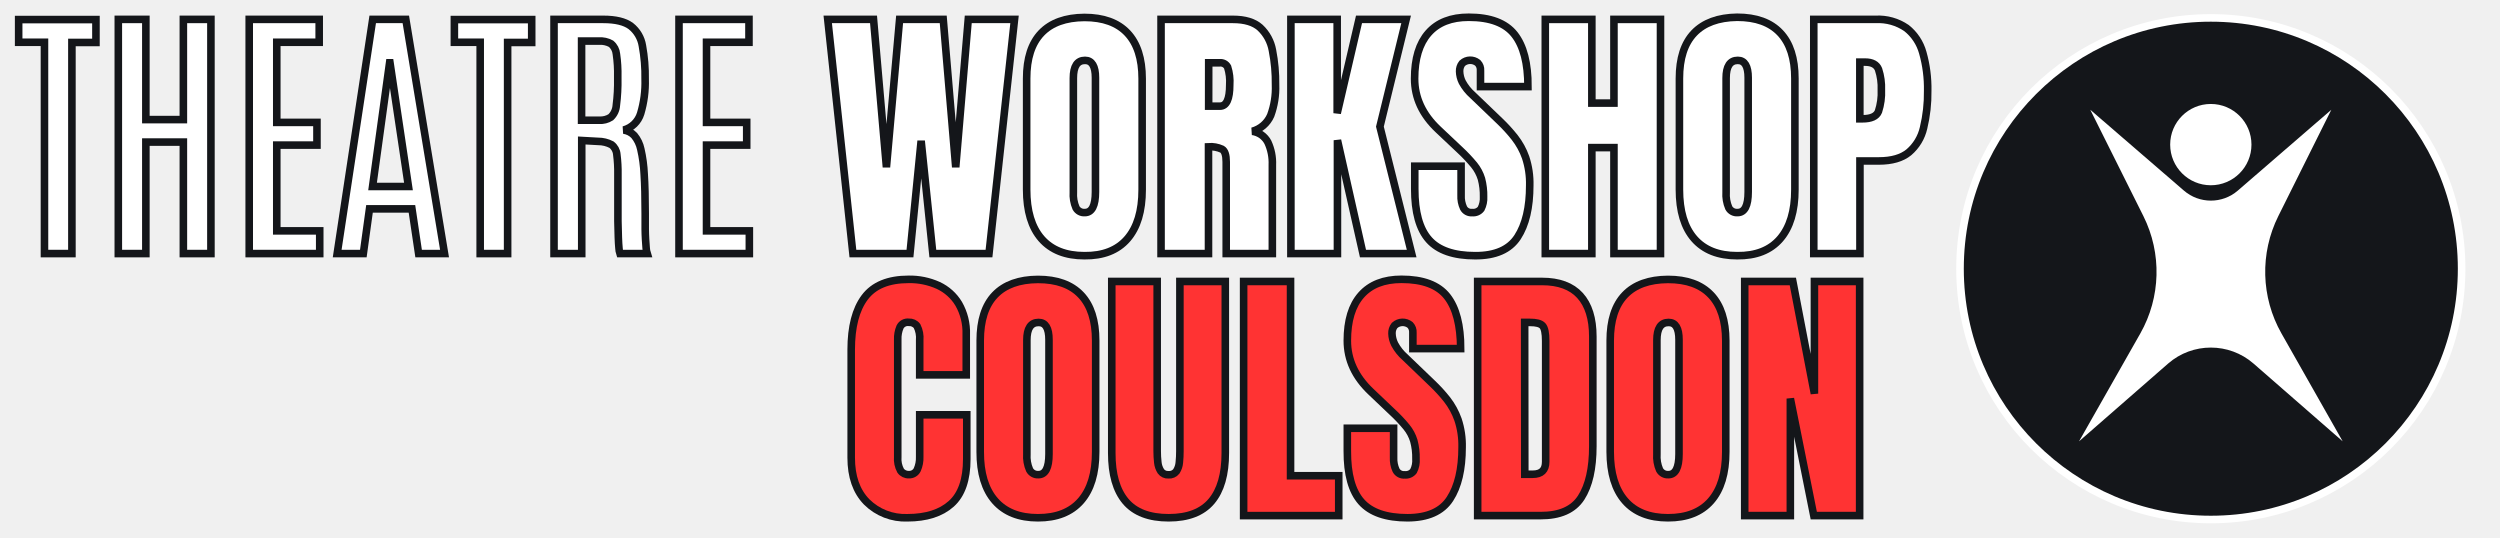
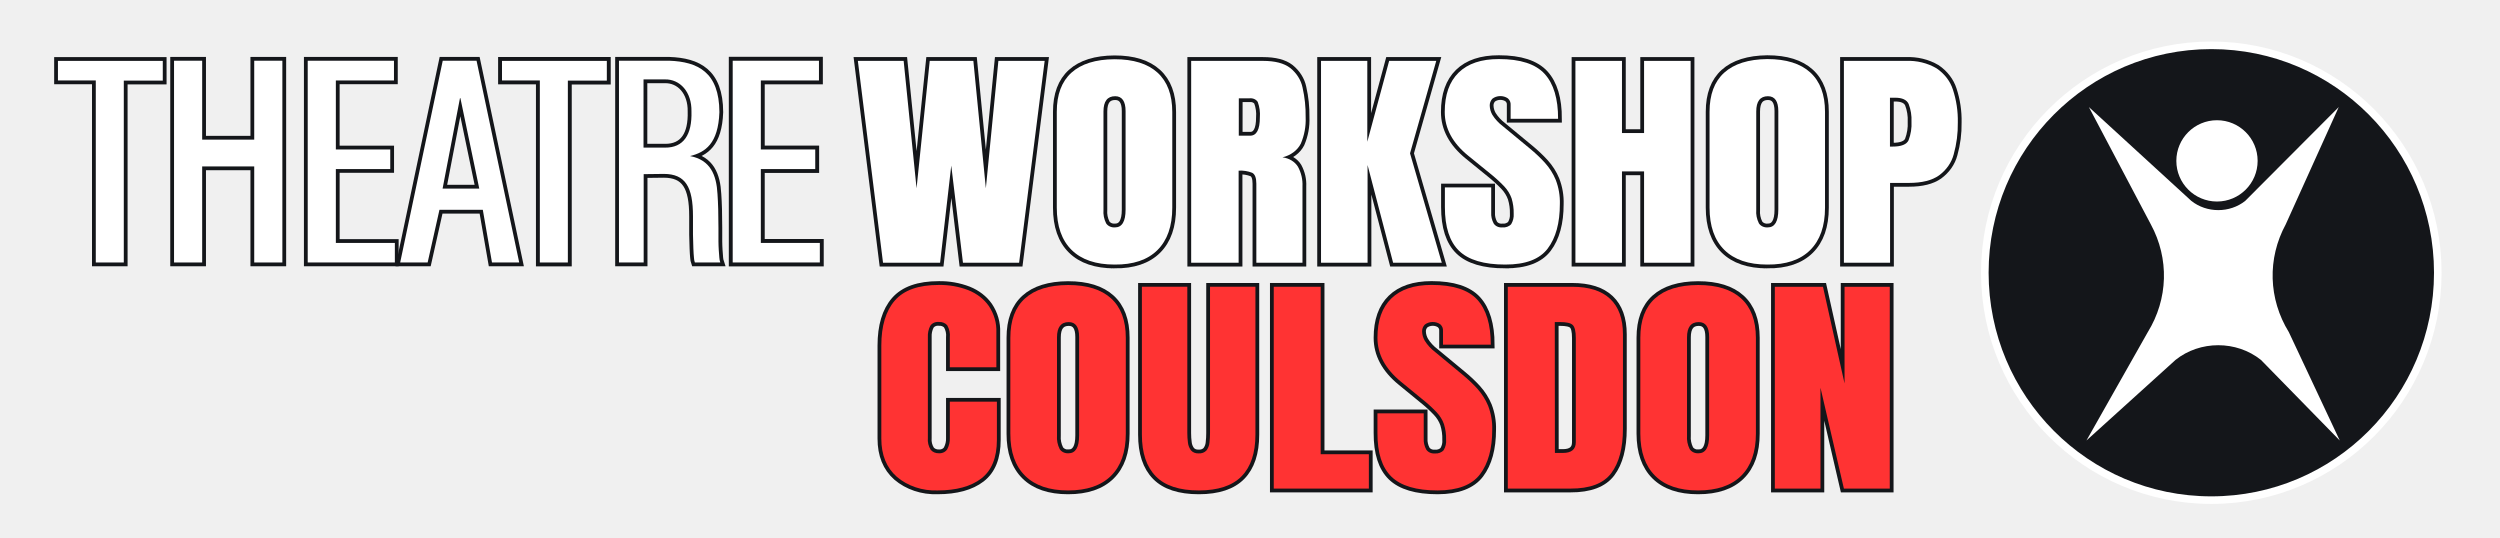
<svg xmlns="http://www.w3.org/2000/svg" version="1.1" viewBox="0 0 660.57 142">
  <defs>
-     <style>
-     .background, .circle {
+     <style>.background, .circle {
      fill: #14161A;
    }
    .foreground {
      fill: #FFF;
    }
    .brand {
      fill: #FF3333;
    }
    .text {
      stroke-width:2;
      stroke: #14161A;
+       paint-order:markers stroke fill
    }
    .circle {
      stroke: #FFF;
      stroke-miterlimit: 10;
      stroke-width: 2;
-     }
-   </style>
+     }</style>
  </defs>
-   <path class="foreground text" d="m11.75 67v-55.83h-6.82v-6h20.42v6.05h-6.35v55.78z" />
-   <path class="foreground text" d="m31.26 67v-61.88h7.28v26.48h9.91v-26.48h7.28v61.88h-7.28v-29.46h-9.91v29.46z" />
-   <path class="foreground text" d="m65.85 67v-61.88h18.49v6.05h-11.21v21.17h10.62v6h-10.62v22.66h11.35v6z" />
-   <path class="foreground text" d="m89.09 67 9.39-61.88h8.75l10.23 61.88h-6.85l-1.76-11.81h-11.22l-1.63 11.81zm9.35-17.72h9.49l-4.88-32.69h-0.11z" />
-   <path class="foreground text" d="m126.88 67v-55.83h-6.82v-6h20.43v6.05h-6.36v55.78z" />
-   <path class="foreground text" d="m146.39 67v-61.88h13c3.28 0 5.7 0.59 7.27 1.75a8.27 8.27 0 0 1 3.08 5.23 44.88 44.88 0 0 1 0.72 8.81 28.7 28.7 0 0 1-1.18 9.09 6.47 6.47 0 0 1-4.5 4.36 4.77 4.77 0 0 1 2.8 1.44 8.31 8.31 0 0 1 1.74 3.62 36.73 36.73 0 0 1 0.89 6.59c0.18 2.75 0.27 6.22 0.27 10.39v1.72q0 1.13 0 2.46c0 0.89 0.05 1.77 0.09 2.64s0.09 1.63 0.16 2.3a6 6 0 0 0 0.27 1.48h-7.2a5.31 5.31 0 0 1-0.25-1.41c-0.07-0.72-0.13-1.68-0.17-2.88s-0.09-2.62-0.11-4.27 0-3.5 0-5.56v-6.73a37.61 37.61 0 0 0-0.29-5.36 3.58 3.58 0 0 0-1.41-2.57 7.58 7.58 0 0 0-3.53-0.86l-4.33-0.24v29.88zm7.28-35.23h4.64a5.12 5.12 0 0 0 3.08-0.79 4.77 4.77 0 0 0 1.46-3.16 48 48 0 0 0 0.38-7.12v-0.42a36.64 36.64 0 0 0-0.36-6 4 4 0 0 0-1.43-2.73 5.82 5.82 0 0 0-3.2-0.7h-4.57z" />
-   <path class="foreground text" d="m179.41 67v-61.88h18.49v6.05h-11.22v21.17h10.62v6h-10.62v22.66h11.32v6z" />
-   <path class="foreground text" d="m225.36 67-6.65-61.88h12.1l3.41 39.06 3.48-39.06h11.53l3.3 39.06 3.31-39.06h12.23l-6.75 61.88h-14.84l-3.09-29.78-2.95 29.78z" />
-   <path class="foreground text" d="m286.53 67.56q-7.42 0-11.34-4.48t-3.92-13v-29.35q0-7.94 3.88-12t11.38-4.12q7.49 0 11.37 4.12t3.89 12.05v29.34q0 8.48-3.92 13t-11.34 4.44zm0.1-11.39c1.88 0 2.82-1.81 2.82-5.45v-30.2c0-3-0.92-4.57-2.75-4.57q-3.09 0-3.09 4.68v30.16a8.9 8.9 0 0 0 0.7 4.13 2.45 2.45 0 0 0 2.32 1.25z" />
-   <path class="foreground text" d="m306.78 67v-61.88h19c3.17 0 5.56 0.73 7.17 2.17a10.8 10.8 0 0 1 3.26 6 44.42 44.42 0 0 1 0.82 9.13 21.14 21.14 0 0 1-1.28 8.08 7.44 7.44 0 0 1-4.84 4.19 5.53 5.53 0 0 1 4.1 2.9 13 13 0 0 1 1.18 6v23.41h-12.19v-24.22q0-2.72-1.11-3.36a7.42 7.42 0 0 0-3.57-0.65v28.23zm12.58-38.95h3c1.71 0 2.57-1.87 2.57-5.59a12.8 12.8 0 0 0-0.56-4.75 2.14 2.14 0 0 0-2.11-1.12h-2.89z" />
-   <path class="foreground text" d="m341.09 67v-61.88h12.23v24.79l5.77-24.79h12.45l-6.93 28.34 8.39 33.54h-12.86l-6.75-29.95v29.95z" />
-   <path class="foreground text" d="m389.78 67.56q-8.47 0-12.22-4.22t-3.74-13.43v-6h12.24v7.69a7.11 7.11 0 0 0 0.65 3.36 2.33 2.33 0 0 0 2.29 1.21 2.6 2.6 0 0 0 2.34-1 6.14 6.14 0 0 0 0.66-3.17 17.35 17.35 0 0 0-0.56-4.76 10.85 10.85 0 0 0-1.95-3.66 41.87 41.87 0 0 0-3.85-4.06l-5.64-5.32q-6.23-5.87-6.22-13.43 0-7.9 3.67-12.06t10.64-4.15q8.5 0 12.08 4.54t3.56 13.78h-12.54v-4.26a2.61 2.61 0 0 0-0.72-2 3.15 3.15 0 0 0-4.12 0.12 3.26 3.26 0 0 0-0.68 2.13 6.71 6.71 0 0 0 0.7 2.81 12.5 12.5 0 0 0 2.78 3.48l7.14 6.85a41.89 41.89 0 0 1 3.93 4.31 18.7 18.7 0 0 1 2.89 5.27 21.82 21.82 0 0 1 1.09 7.41q0 8.73-3.22 13.66t-11.2 4.9z" />
-   <path class="foreground text" d="m408.31 67v-61.88h12.3v22.12h5.84v-22.12h12.3v61.88h-12.3v-28h-5.84v28z" />
-   <path class="foreground text" d="m459 67.56q-7.41 0-11.33-4.48t-3.92-13v-29.35q0-7.94 3.88-12t11.37-4.17q7.5 0 11.38 4.12t3.88 12.05v29.39q0 8.48-3.92 13t-11.34 4.44zm0.11-11.39c1.87 0 2.81-1.81 2.81-5.45v-30.2c0-3-0.91-4.57-2.74-4.57q-3.09 0-3.09 4.68v30.16a8.9 8.9 0 0 0 0.7 4.13 2.44 2.44 0 0 0 2.32 1.25z" />
-   <path class="foreground text" d="m479.25 67v-61.88h16.35a13.16 13.16 0 0 1 8.14 2.29 12.54 12.54 0 0 1 4.31 6.5 34.66 34.66 0 0 1 1.3 10.09 39.28 39.28 0 0 1-1.09 9.79 11.9 11.9 0 0 1-3.89 6.45c-1.86 1.52-4.5 2.29-7.92 2.29h-5v24.47zm12.17-35.61h0.7c2.3 0 3.7-0.65 4.22-1.94a16 16 0 0 0 0.77-5.69 15.41 15.41 0 0 0-0.75-5.43q-0.76-1.92-3.57-1.92h-1.37z" />
-   <path class="brand text" d="m239.76 136.81a14.46 14.46 0 0 1-10.76-4.19q-4.09-4.19-4.09-11.7v-28.55q0-9 3.57-13.78t11.62-4.78a18.25 18.25 0 0 1 7.82 1.61 12.38 12.38 0 0 1 5.39 4.84 15.19 15.19 0 0 1 2 8.1v10.69h-12.3v-9.14a7 7 0 0 0-0.7-3.75 2.53 2.53 0 0 0-2.18-1 2.3 2.3 0 0 0-2.32 1.25 7.7 7.7 0 0 0-0.6 3.32v31a6.49 6.49 0 0 0 0.75 3.62 2.53 2.53 0 0 0 2.17 1.06 2.31 2.31 0 0 0 2.23-1.3 7.65 7.65 0 0 0 0.65-3.38v-11.13h12.44v11.7q0 8.16-4.11 11.83t-11.58 3.68z" />
-   <path class="brand text" d="m274.25 136.81q-7.41 0-11.34-4.49t-3.91-12.95v-29.37q0-8 3.88-12.06t11.37-4.11q7.5 0 11.38 4.11t3.88 12.06v29.39q0 8.47-3.92 12.95t-11.34 4.47zm0.11-11.39q2.81 0 2.81-5.45v-30.2q0-4.58-2.74-4.57c-2.06 0-3.1 1.56-3.1 4.67v30.13a8.88 8.88 0 0 0 0.71 4.13 2.46 2.46 0 0 0 2.32 1.29z" />
-   <path class="brand text" d="m308.81 136.81q-7.72 0-11.39-4.35t-3.66-12.77v-45.32h12v44.82a25.67 25.67 0 0 0 0.17 3 5.23 5.23 0 0 0 0.81 2.34 2.3 2.3 0 0 0 2 0.92 2.38 2.38 0 0 0 2.08-0.9 5 5 0 0 0 0.79-2.34 28.77 28.77 0 0 0 0.15-3v-44.84h12v45.32q0 8.43-3.66 12.77t-11.29 4.35z" />
-   <path class="brand text" d="m328.6 136.24v-61.87h12.4v51.33h12.73v10.54z" />
-   <path class="brand text" d="m371.92 136.81q-8.48 0-12.22-4.22t-3.7-13.43v-6h12.23v7.74a7.19 7.19 0 0 0 0.65 3.35 2.35 2.35 0 0 0 2.27 1.22 2.6 2.6 0 0 0 2.34-1 6.08 6.08 0 0 0 0.65-3.23 17 17 0 0 0-0.57-4.77 10.55 10.55 0 0 0-1.95-3.65 39.61 39.61 0 0 0-3.85-4.06l-5.55-5.28q-6.22-5.9-6.22-13.48 0-7.91 3.67-12.05t10.63-4.15q8.52 0 12.08 4.53t3.57 13.78h-12.63v-4.24a2.64 2.64 0 0 0-0.72-2 3.16 3.16 0 0 0-4.11 0.12 3.21 3.21 0 0 0-0.69 2.13 6.66 6.66 0 0 0 0.71 2.81 12.43 12.43 0 0 0 2.77 3.48l7.14 6.86a41 41 0 0 1 3.94 4.31 18.93 18.93 0 0 1 2.88 5.27 21.53 21.53 0 0 1 1.09 7.33q0 8.72-3.22 13.66t-11.19 4.97z" />
-   <path class="brand text" d="m390.44 136.24v-61.87h17q6.68 0 10.05 3.71t3.38 10.84v29q0 8.79-3.08 13.57t-10.79 4.75zm12.45-10.93h2.11c2.28 0 3.41-1.1 3.41-3.3v-31.93c0-2.06-0.27-3.39-0.82-4s-1.67-0.89-3.36-0.89h-1.37z" />
-   <path class="brand text" d="m440.72 136.81q-7.43 0-11.34-4.49t-3.92-12.95v-29.37q0-8 3.88-12.06t11.38-4.11q7.48 0 11.37 4.11t3.91 12.06v29.39q0 8.47-3.92 12.95t-11.36 4.47zm0.1-11.39q2.82 0 2.82-5.45v-30.2q0-4.58-2.75-4.57-3.09 0-3.09 4.67v30.13a8.9 8.9 0 0 0 0.7 4.13 2.47 2.47 0 0 0 2.32 1.29z" />
-   <path class="brand text" d="m461 136.24v-61.87h12.72l5.7 29.64v-29.64h11.95v61.87h-12.12l-6.19-30.93v30.93z" />
-   <circle class="circle" cx="584.16" cy="71" r="66.27" />
-   <circle class="foreground" cx="584.16" cy="38.21" r="10.74" />
-   <path class="foreground" d="m591.27 50.38 24.73-21.38-14 28.09a33 33 0 0 0 0.82 31l16.18 28.52-23.55-20.54a17.18 17.18 0 0 0-22.58 0l-23.53 20.54 16.19-28.5a33 33 0 0 0 0.82-31l-14.04-28.11 24.74 21.36a10.89 10.89 0 0 0 14.22 0.02z" />
+   <path class="foreground text" d="m25.309 69.356v-48.099h-9.998v-5.169h27.699v5.212h-10.299v48.056z" />
+   <path class="foreground text" d="m45.987 69.356v-53.312h7.434v20.853h13.754v-20.853h7.434v53.312h-7.434v-25.381h-13.754v25.381z" />
+   <path class="foreground text" d="m81.307 69.356v-53.312h22.792v5.212h-15.358v18.239h14.376v5.169h-14.376v19.522h15.591v5.169z" />
+   <path class="foreground text" d="m105.74 69.356 11.244-53.312h8.935l11.272 53.312h-7.194l-2.424-13.913h-11.457l-3.119 13.913zm11.204-19.521h9.69l-4.983-23.909h-0.112z" />
+   <path class="foreground text" d="m163.55 69.356v-53.312h13.274c7.557 0.271 13.227 3.006 13.262 13.604-0.306 8.34-3.74 10.6-7.758 11.588 5.416 1.026 6.987 5.037 7.255 10.037 0.168 2.369 0.252 5.359 0.252 8.951v3.601c0 0.774 0.047 1.525 0.084 2.274 0.037 0.75 0.084 1.404 0.149 1.982 0.026 0.433 0.11 0.861 0.252 1.275h-6.72c-0.137-0.393-0.215-0.802-0.233-1.215-0.065-0.62-0.121-1.447-0.159-2.481-0.037-1.034-0.084-2.257-0.103-3.679-0.019-1.421 0-3.017 0-4.79 6e-3 -7.909-2.052-11.206-7.66-11.239l-5.367 0.064v23.34zm6.488-30.352h5.684c4.908 0.04 7.161-3.417 6.982-9.537 0.101-5.192-3.038-8.588-7.053-8.486h-5.612z" />
+   <ellipse class="circle" cx="584.29" cy="72.062" rx="59.842" ry="60.088" />
+   <circle class="foreground" cx="585.79" cy="42.508" r="10.74" />
+   <path class="foreground" d="m593.23 53.1 24.73-24.809-14 30.978c-4.901 9.034-4.594 19.717 0.82 28.5l13.451 28.622-20.821-21.286c-6.47-5.186-16.11-5.186-22.58 0l-23.53 21.286 16.19-28.604c5.414-8.783 5.721-19.466 0.82-28.5l-16.369-30.997 27.069 24.791c4.081 3.243 10.129 3.251 14.22 0.018z" />
+   <path class="foreground text" d="m233.32 69.423-6.65-53.336h12.1l3.41 33.667 3.48-33.667h11.53l3.3 33.667 3.31-33.667h12.23l-6.75 53.336h-14.84l-3.09-25.668-2.95 25.668z" />
+   <path class="foreground text" d="m294.49 69.906q-7.42 0-11.34-3.861-3.92-3.861-3.92-11.205v-25.297q0-6.844 3.88-10.343t11.38-3.551q7.49 0 11.37 3.551 3.88 3.551 3.89 10.386v25.289q0 7.309-3.92 11.205-3.92 3.896-11.34 3.827zm0.1-9.817c1.88 0 2.82-1.56 2.82-4.697v-26.03c0-2.586-0.92-3.939-2.75-3.939q-3.09 0-3.09 4.034v25.995a8.9 7.671 0 0 0 0.7 3.56 2.45 2.112 0 0 0 2.32 1.077z" />
+   <path class="foreground text" d="m314.74 69.423v-53.336h19c3.17 0 5.56 0.629 7.17 1.87a10.8 9.309 0 0 1 3.26 5.171 44.42 38.286 0 0 1 0.82 7.869 21.14 18.221 0 0 1-1.28 6.964 7.44 6.413 0 0 1-4.84 3.611 5.53 4.766 0 0 1 4.1 2.5 13 11.205 0 0 1 1.18 5.171v20.178h-12.19v-20.876q0-2.344-1.11-2.896a7.42 6.395 0 0 0-3.57-0.56v24.332zm12.58-33.572h3c1.71 0 2.57-1.612 2.57-4.818a12.8 11.033 0 0 0-0.56-4.094 2.14 1.845 0 0 0-2.11-0.965h-2.89z" />
+   <path class="foreground text" d="m349.05 69.423v-53.336h12.23v21.367l5.77-21.367h12.45l-6.93 24.427 8.39 28.909h-12.86l-6.75-25.814v25.814z" />
+   <path class="foreground text" d="m397.74 69.906q-8.47 0-12.22-3.637-3.75-3.637-3.74-11.576v-5.171h12.24v6.628a7.11 6.128 0 0 0 0.65 2.896 2.33 2.008 0 0 0 2.29 1.043 2.6 2.241 0 0 0 2.34-0.862 6.14 5.292 0 0 0 0.66-2.732 17.35 14.954 0 0 0-0.56-4.103 10.85 9.352 0 0 0-1.95-3.155 41.87 36.089 0 0 0-3.85-3.499l-5.64-4.585q-6.23-5.059-6.22-11.576 0-6.809 3.67-10.395t10.64-3.577q8.5 0 12.08 3.913t3.56 11.877h-12.54v-3.672a2.61 2.25 0 0 0-0.72-1.724 3.15 2.715 0 0 0-4.12 0.103 3.26 2.81 0 0 0-0.68 1.836 6.71 5.784 0 0 0 0.7 2.422 12.5 10.774 0 0 0 2.78 2.999l7.14 5.904a41.89 36.106 0 0 1 3.93 3.715 18.7 16.118 0 0 1 2.89 4.542 21.82 18.807 0 0 1 1.09 6.387q0 7.525-3.22 11.774t-11.2 4.223z" />
+   <path class="foreground text" d="m416.27 69.423v-53.336h12.3v19.066h5.84v-19.066h12.3v53.336h-12.3v-24.134h-5.84v24.134z" />
+   <path class="foreground text" d="m466.96 69.906q-7.41 0-11.33-3.861-3.92-3.861-3.92-11.205v-25.297q0-6.844 3.88-10.343t11.37-3.594q7.5 0 11.38 3.551 3.88 3.551 3.88 10.386v25.332q0 7.309-3.92 11.205-3.92 3.896-11.34 3.827zm0.11-9.817c1.87 0 2.81-1.56 2.81-4.697v-26.03c0-2.586-0.91-3.939-2.74-3.939q-3.09 0-3.09 4.034v25.995a8.9 7.671 0 0 0 0.7 3.56 2.44 2.103 0 0 0 2.32 1.077z" />
+   <path class="foreground text" d="m487.21 69.423v-53.336h16.35a13.16 11.343 0 0 1 8.14 1.974 12.54 10.808 0 0 1 4.31 5.603 34.66 29.874 0 0 1 1.3 8.697 39.28 33.856 0 0 1-1.09 8.438 11.9 10.257 0 0 1-3.89 5.559c-1.86 1.31-4.5 1.974-7.92 1.974h-5v21.091zm12.17-30.693h0.7c2.3 0 3.7-0.56 4.22-1.672a16 13.791 0 0 0 0.77-4.904 15.41 13.282 0 0 0-0.75-4.68q-0.76-1.655-3.57-1.655h-1.37z" />
+   <path class="brand text" d="m247.72 129.59a14.46 12.463 0 0 1-10.76-3.611q-4.09-3.611-4.09-10.084v-24.608q0-7.757 3.57-11.877 3.57-4.12 11.62-4.12a18.25 15.73 0 0 1 7.82 1.388 12.38 10.671 0 0 1 5.39 4.172 15.19 13.093 0 0 1 2 6.981v9.214h-12.3v-7.878a7 6.033 0 0 0-0.7-3.232 2.53 2.181 0 0 0-2.18-0.862 2.3 1.982 0 0 0-2.32 1.077 7.7 6.637 0 0 0-0.6 2.862v26.719a6.49 5.594 0 0 0 0.75 3.12 2.53 2.181 0 0 0 2.17 0.914 2.31 1.991 0 0 0 2.23-1.121 7.65 6.594 0 0 0 0.65-2.913v-9.593h12.44v10.084q0 7.033-4.11 10.196t-11.58 3.172z" />
+   <path class="brand text" d="m282.21 129.59q-7.41 0-11.34-3.87-3.93-3.87-3.91-11.162v-25.315q0-6.895 3.88-10.395t11.37-3.542q7.5 0 11.38 3.542t3.88 10.395v25.332q0 7.301-3.92 11.162-3.92 3.861-11.34 3.853zm0.11-9.817q2.81 0 2.81-4.697v-26.03q0-3.948-2.74-3.939c-2.06 0-3.1 1.345-3.1 4.025v25.97a8.88 7.654 0 0 0 0.71 3.56 2.46 2.12 0 0 0 2.32 1.112z" />
+   <path class="brand text" d="m316.77 129.59q-7.72 0-11.39-3.749-3.67-3.749-3.66-11.007v-39.062h12v38.631a25.67 22.125 0 0 0 0.17 2.586 5.23 4.508 0 0 0 0.81 2.017 2.3 1.982 0 0 0 2 0.793 2.38 2.051 0 0 0 2.08-0.776 5 4.31 0 0 0 0.79-2.017 28.77 24.797 0 0 0 0.15-2.586v-38.648h12v39.062q0 7.266-3.66 11.007-3.66 3.741-11.29 3.749z" />
+   <path class="brand text" d="m336.56 129.1v-53.327h12.4v44.242h12.73v9.085z" />
+   <path class="brand text" d="m379.88 129.59q-8.48 0-12.22-3.637t-3.7-11.576v-5.171h12.23v6.671a7.19 6.197 0 0 0 0.65 2.887 2.35 2.026 0 0 0 2.27 1.052 2.6 2.241 0 0 0 2.34-0.862 6.08 5.24 0 0 0 0.65-2.784 17 14.653 0 0 0-0.57-4.111 10.55 9.093 0 0 0-1.95-3.146 39.61 34.141 0 0 0-3.85-3.499l-5.55-4.551q-6.22-5.085-6.22-11.619 0-6.818 3.67-10.386 3.67-3.568 10.63-3.577 8.52 0 12.08 3.905t3.57 11.877h-12.63v-3.655a2.64 2.276 0 0 0-0.72-1.724 3.16 2.724 0 0 0-4.11 0.103 3.21 2.767 0 0 0-0.69 1.836 6.66 5.74 0 0 0 0.71 2.422 12.43 10.714 0 0 0 2.77 2.999l7.14 5.913a41 35.339 0 0 1 3.94 3.715 18.93 16.316 0 0 1 2.88 4.542 21.53 18.557 0 0 1 1.09 6.318q0 7.516-3.22 11.774t-11.19 4.284z" />
+   <path class="brand text" d="m398.4 129.1v-53.327h17q6.68 0 10.05 3.198t3.38 9.343v24.996q0 7.576-3.08 11.696t-10.79 4.094zm12.45-9.421h2.11c2.28 0 3.41-0.948 3.41-2.844v-27.521c0-1.776-0.27-2.922-0.82-3.448s-1.67-0.767-3.36-0.767h-1.37z" />
+   <path class="brand text" d="m448.68 129.59q-7.43 0-11.34-3.87-3.91-3.87-3.92-11.162v-25.315q0-6.895 3.88-10.395t11.38-3.542q7.48 0 11.37 3.542t3.91 10.395v25.332q0 7.301-3.92 11.162-3.92 3.861-11.36 3.853zm0.1-9.817q2.82 0 2.82-4.697v-26.03q0-3.948-2.75-3.939-3.09 0-3.09 4.025v25.97a8.9 7.671 0 0 0 0.7 3.56 2.47 2.129 0 0 0 2.32 1.112z" />
+   <path class="brand text" d="m468.96 129.1v-53.327h12.72l5.7 25.547v-25.547h11.95v53.327h-12.12l-6.19-26.659v26.659z" />
+   <path class="foreground text" d="m193.6 69.356v-53.312h22.792v5.212h-15.358v18.239h14.376v5.169h-14.376v19.522h15.591v5.169z" style="fill:#fff;paint-order:markers stroke fill;stroke-width:2.056;stroke:#14161a" />
+   <path class="foreground text" d="m142.64 69.356v-48.099h-9.998v-5.169h27.699v5.212h-10.299v48.056z" style="fill:#fff;paint-order:markers stroke fill;stroke-width:2.056;stroke:#14161a" />
</svg>
